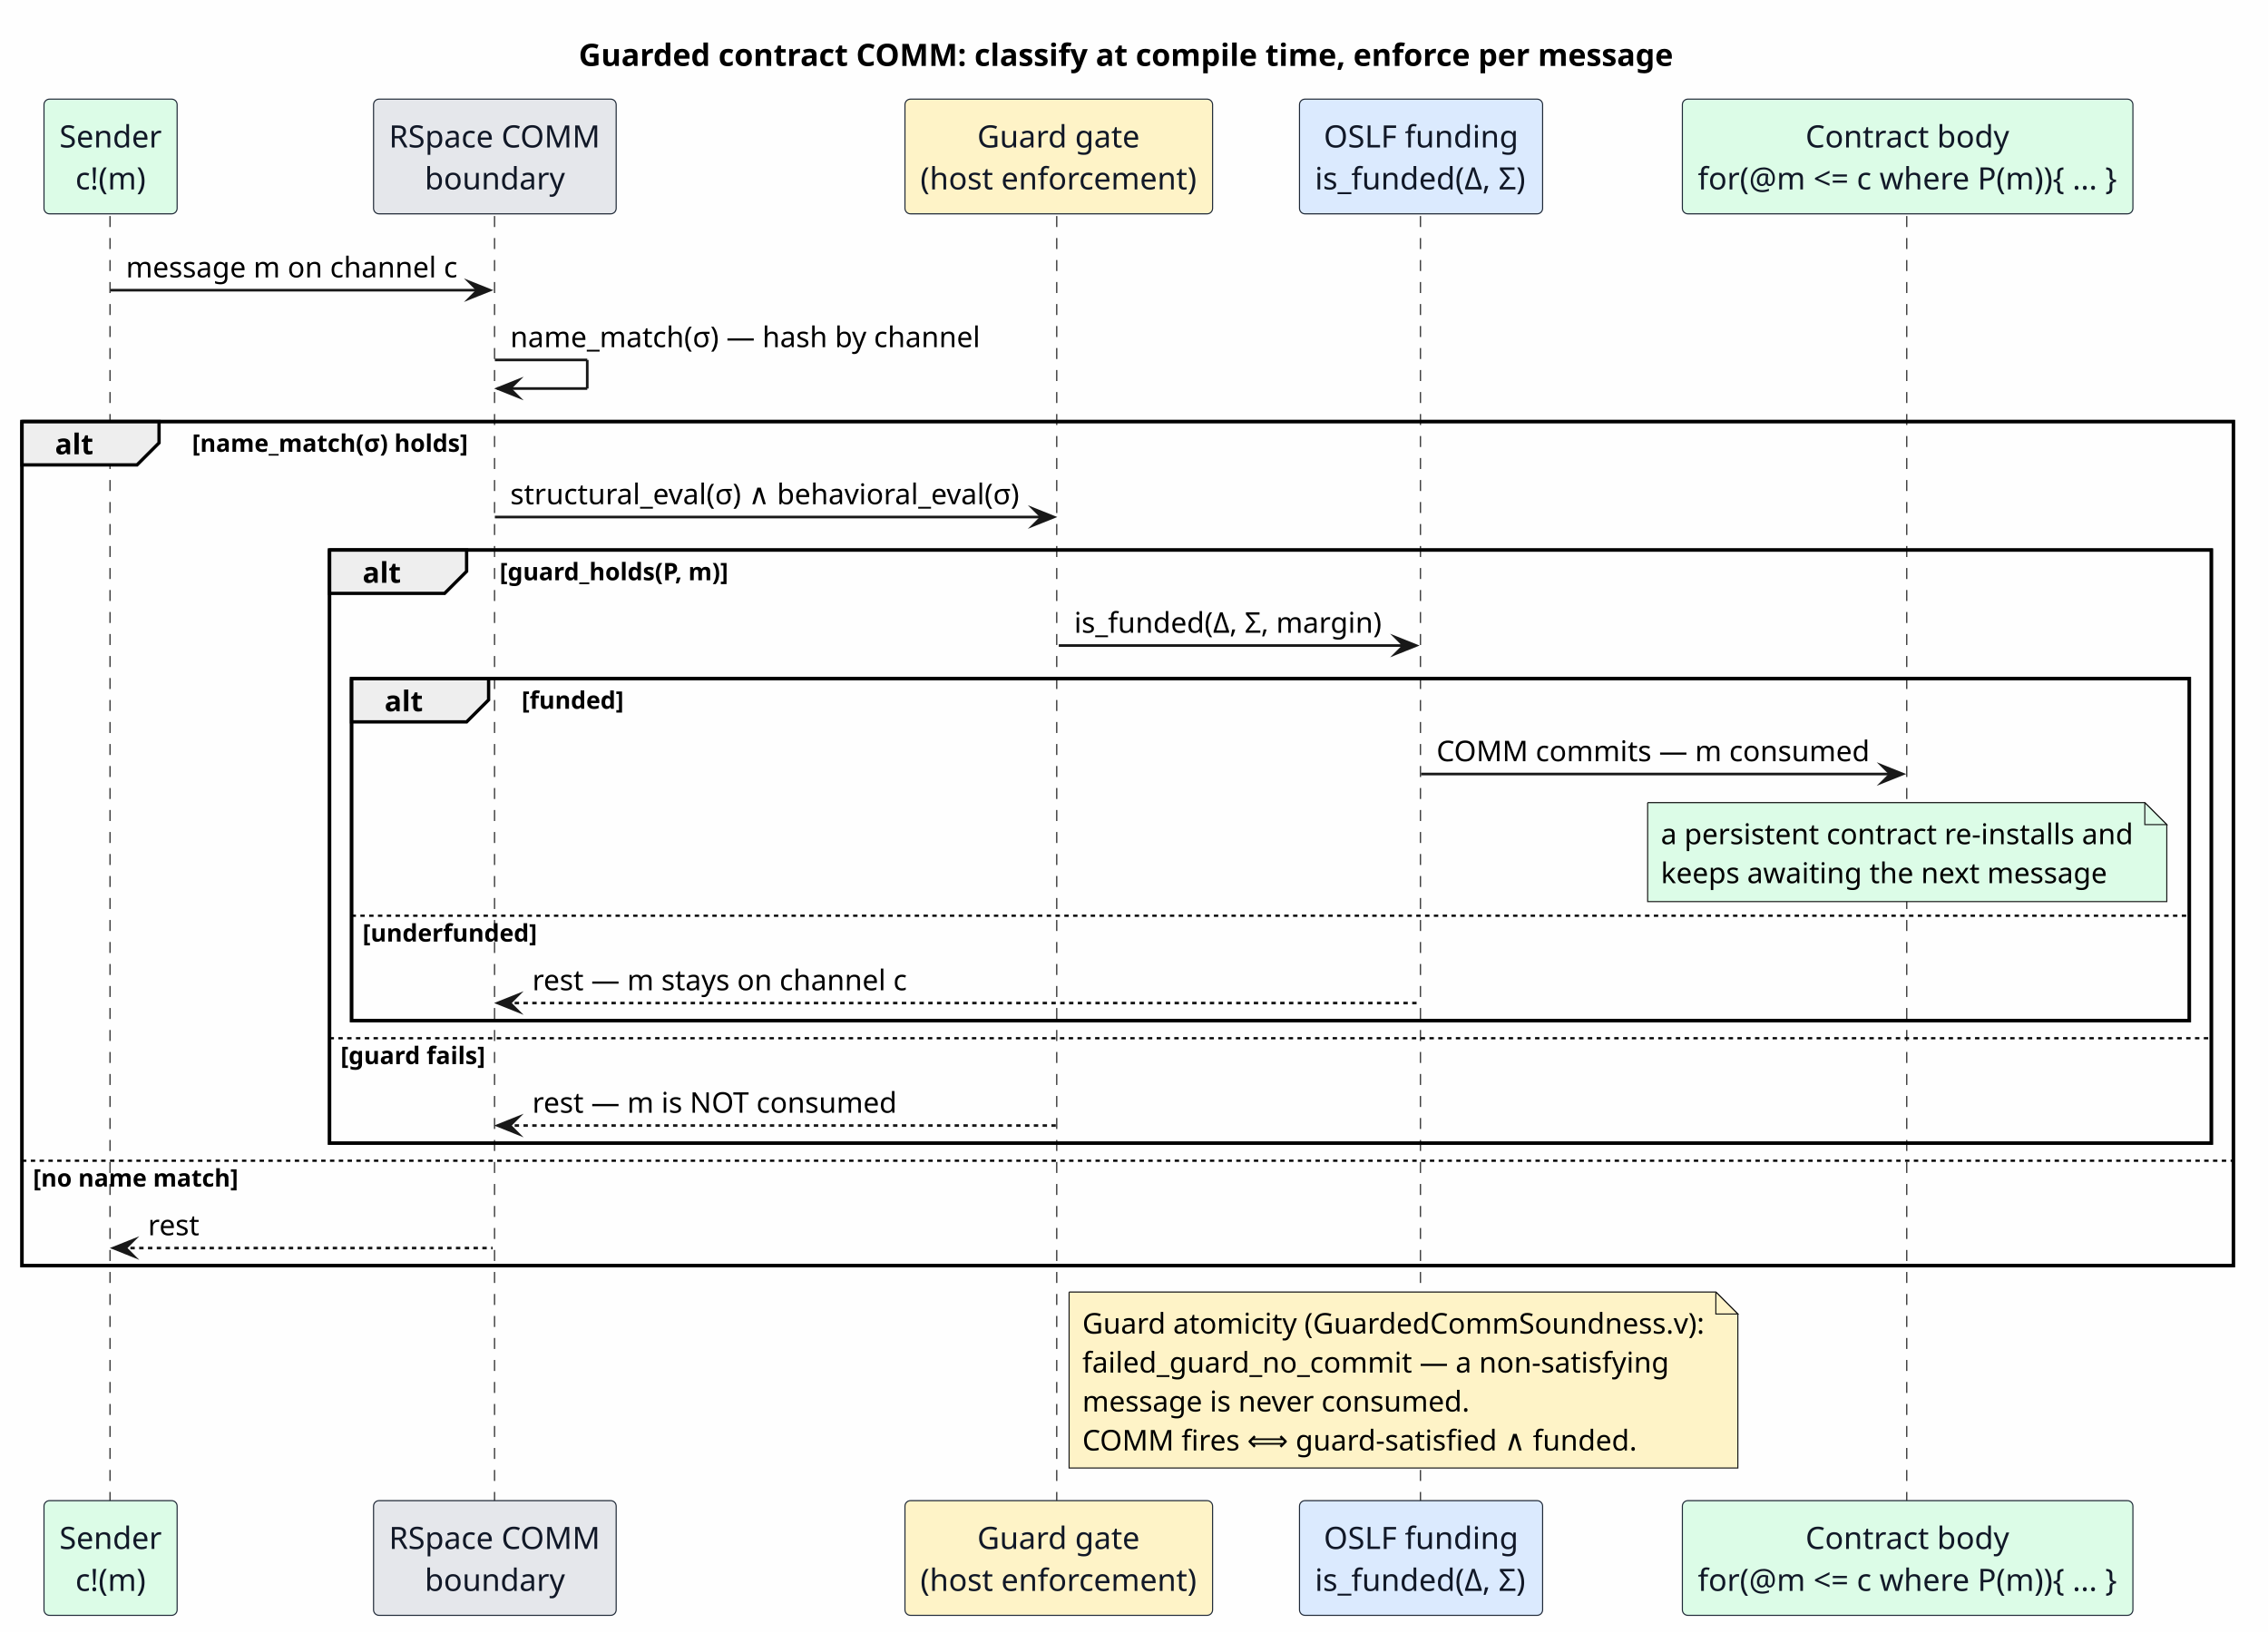
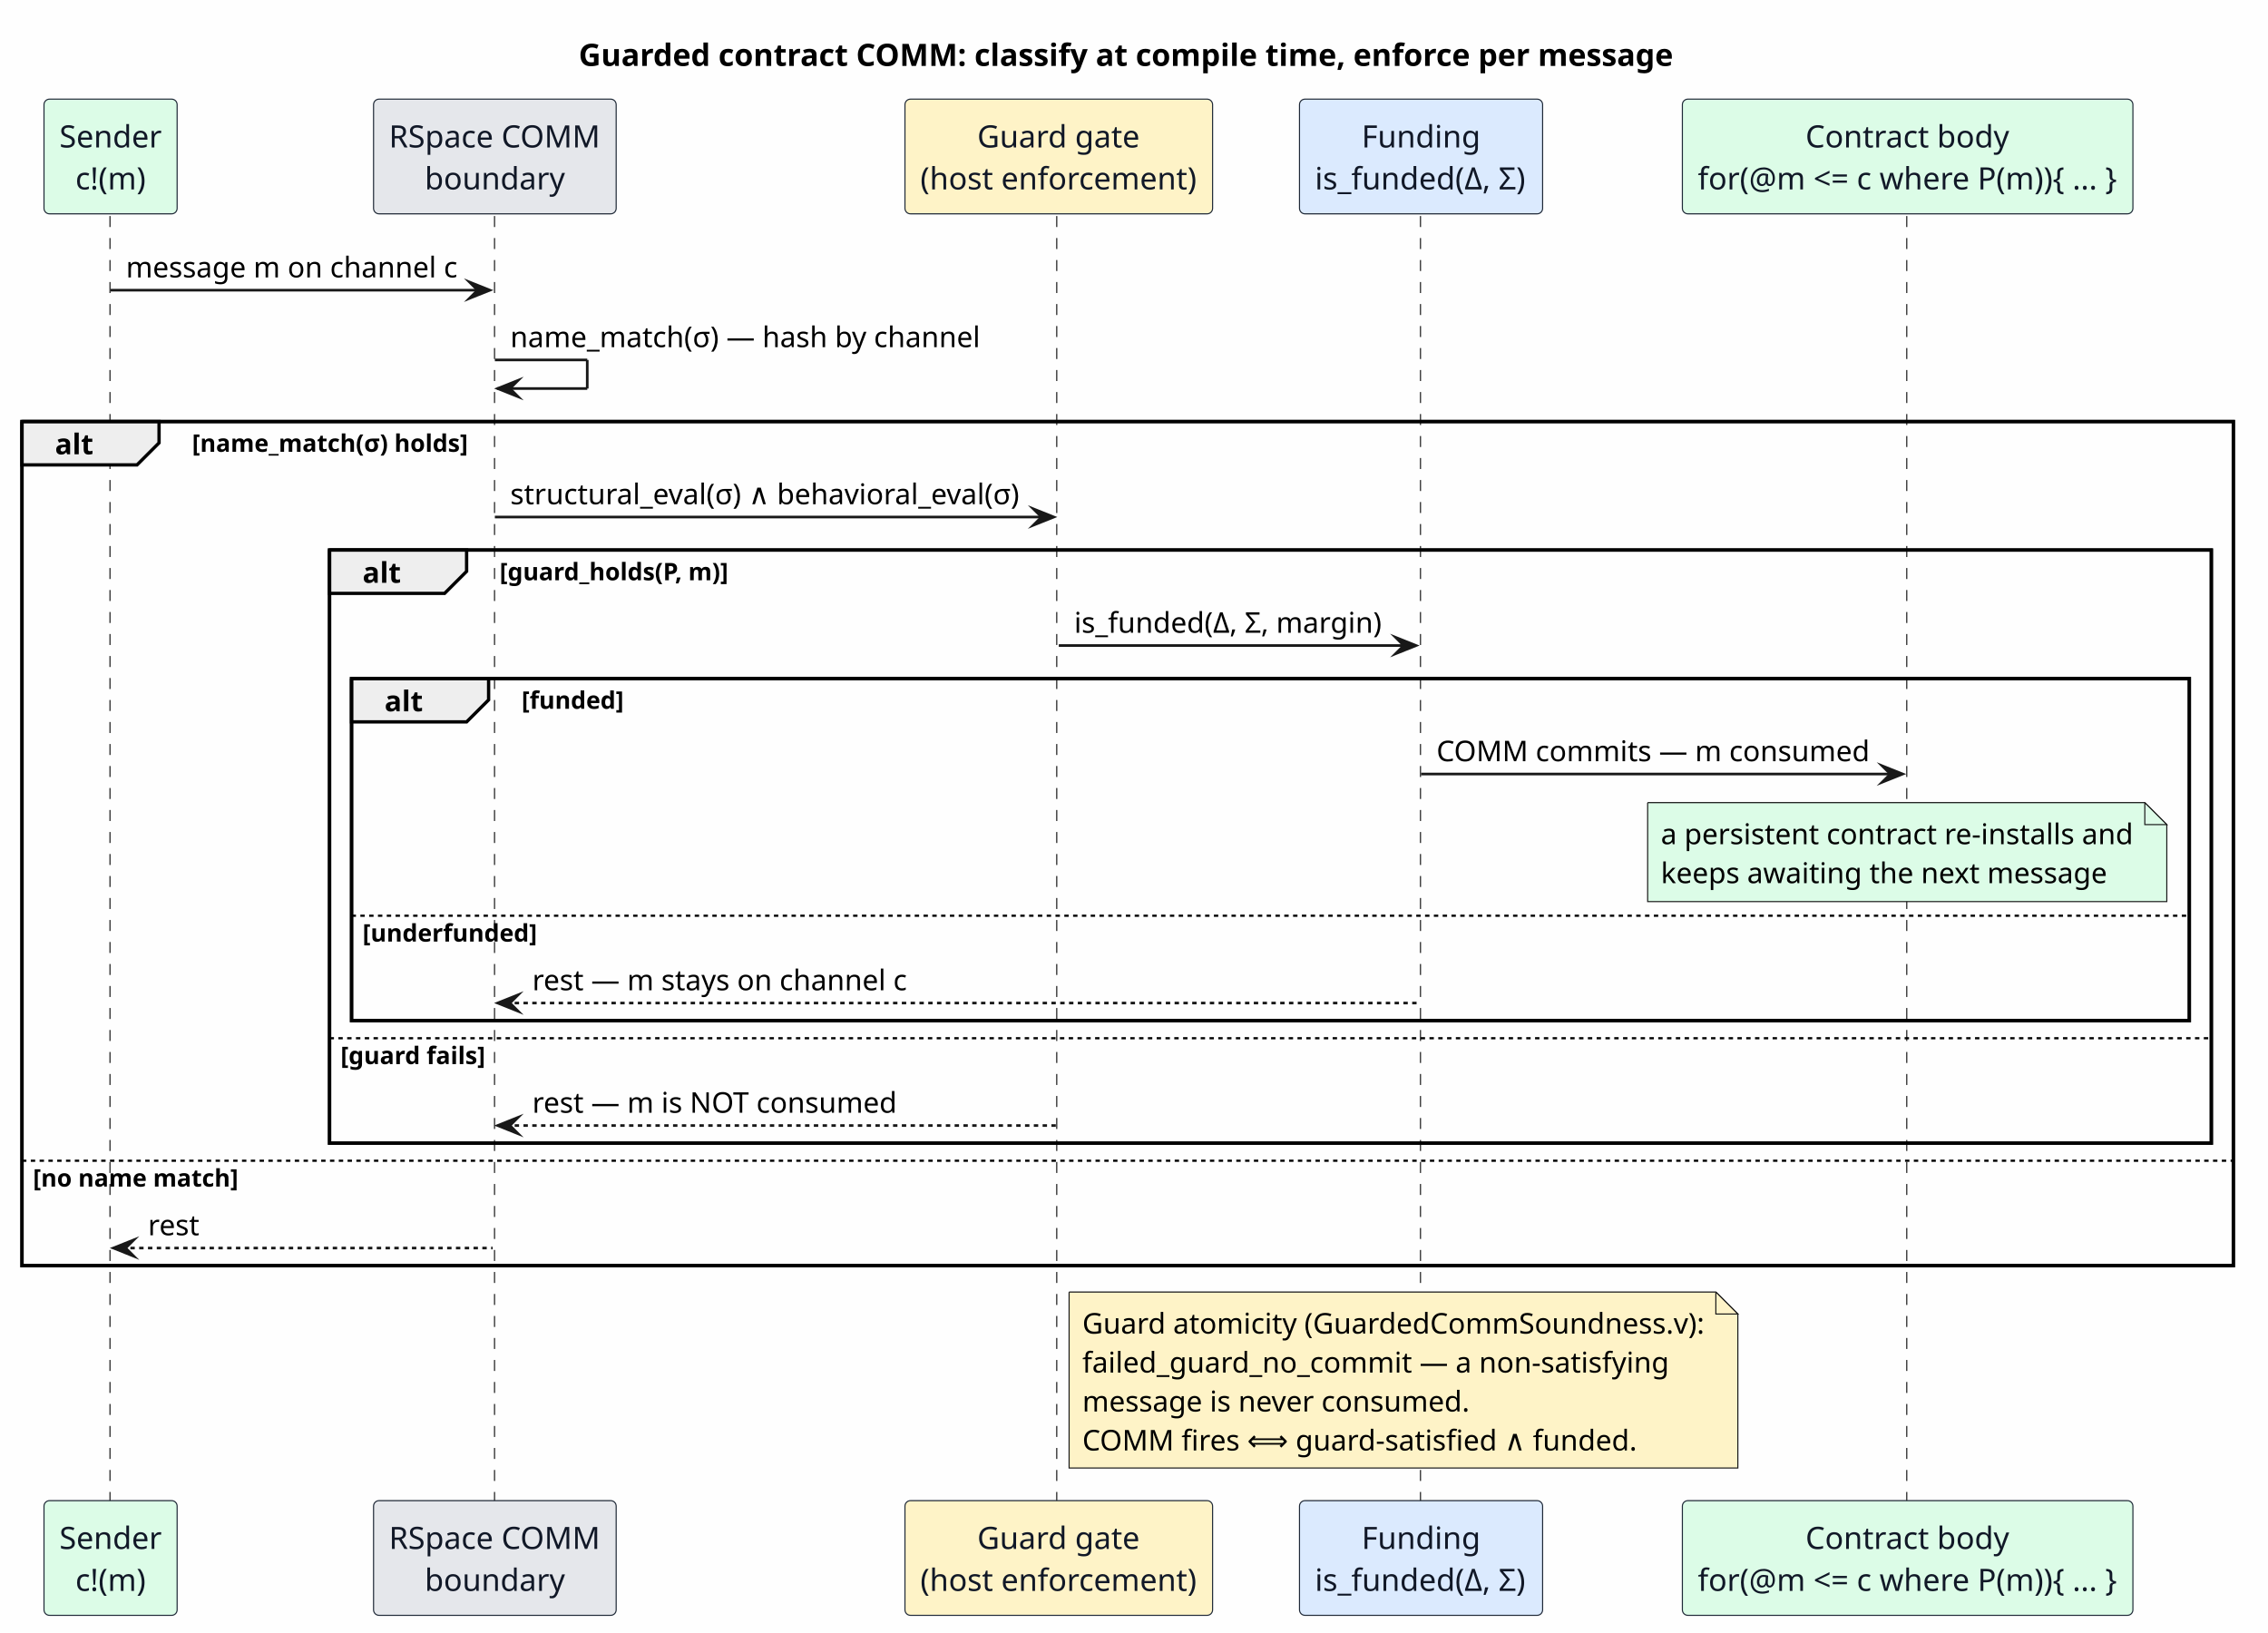
<svg xmlns="http://www.w3.org/2000/svg" contentStyleType="text/css" data-diagram-type="SEQUENCE" height="742px" preserveAspectRatio="none" style="width:1031px;height:742px;background:#FEFEFE;" version="1.1" viewBox="0 0 1031 742" width="1031px" zoomAndPan="magnify">
  <defs />
  <g>
    <rect fill="#FEFEFE" height="742" style="stroke:none;stroke-width:1;" width="1031" x="0" y="0" />
    <g class="title" data-source-line="1">
      <text fill="#000000" font-family="sans-serif" font-size="14" font-weight="700" lengthAdjust="spacing" textLength="498.118" x="263.062" y="29.966">Guarded contract COMM: classify at compile time, enforce per message</text>
    </g>
    <rect fill="none" height="383.712" style="stroke:#000000;stroke-width:1.5;" width="1005.241" x="10" y="191.616" />
    <rect fill="none" height="269.612" style="stroke:#000000;stroke-width:1.5;" width="855.43" x="149.811" y="250.028" />
    <rect fill="none" height="155.512" style="stroke:#000000;stroke-width:1.5;" width="835.43" x="159.811" y="308.44" />
    <g class="participant-lifeline" data-entity-uid="part1" data-qualified-name="S" data-source-line="9" id="part1-lifeline">
      <g>
        <rect fill="#000000" fill-opacity="0" height="584.948" width="8" x="46.261" y="98.204" />
        <line style="stroke:#181818;stroke-width:0.5;stroke-dasharray:5,5;" x1="50" x2="50" y1="98.204" y2="683.152" />
      </g>
    </g>
    <g class="participant-lifeline" data-entity-uid="part2" data-qualified-name="R" data-source-line="10" id="part2-lifeline">
      <g>
        <rect fill="#000000" fill-opacity="0" height="584.948" width="8" x="220.957" y="98.204" />
        <line style="stroke:#181818;stroke-width:0.5;stroke-dasharray:5,5;" x1="224.811" x2="224.811" y1="98.204" y2="683.152" />
      </g>
    </g>
    <g class="participant-lifeline" data-entity-uid="part3" data-qualified-name="G" data-source-line="11" id="part3-lifeline">
      <g>
        <rect fill="#000000" fill-opacity="0" height="584.948" width="8" x="477.305" y="98.204" />
        <line style="stroke:#181818;stroke-width:0.5;stroke-dasharray:5,5;" x1="480.383" x2="480.383" y1="98.204" y2="683.152" />
      </g>
    </g>
    <g class="participant-lifeline" data-entity-uid="part4" data-qualified-name="O" data-source-line="12" id="part4-lifeline">
      <g>
        <rect fill="#000000" fill-opacity="0" height="584.948" width="8" x="641.991" y="98.204" />
        <line style="stroke:#181818;stroke-width:0.5;stroke-dasharray:5,5;" x1="645.734" x2="645.734" y1="98.204" y2="683.152" />
      </g>
    </g>
    <g class="participant-lifeline" data-entity-uid="part5" data-qualified-name="C" data-source-line="13" id="part5-lifeline">
      <g>
        <rect fill="#000000" fill-opacity="0" height="584.948" width="8" x="863.189" y="98.204" />
        <line style="stroke:#181818;stroke-width:0.5;stroke-dasharray:5,5;" x1="866.786" x2="866.786" y1="98.204" y2="683.152" />
      </g>
    </g>
    <g class="participant participant-head" data-entity-uid="part1" data-qualified-name="S" data-source-line="9" id="part1-head">
      <rect fill="#DCFCE7" height="52.136" rx="2.5" ry="2.5" style="stroke:#1F2937;stroke-width:0.5;" width="60.522" x="20" y="45.068" />
      <text fill="#111827" font-family="sans-serif" font-size="14" lengthAdjust="spacing" textLength="46.522" x="27" y="67.034">Sender</text>
      <text fill="#111827" font-family="sans-serif" font-size="14" lengthAdjust="spacing" textLength="31.976" x="34.273" y="86.102">c!(m)</text>
    </g>
    <g class="participant participant-tail" data-entity-uid="part1" data-qualified-name="S" data-source-line="9" id="part1-tail">
      <rect fill="#DCFCE7" height="52.136" rx="2.5" ry="2.5" style="stroke:#1F2937;stroke-width:0.5;" width="60.522" x="20" y="682.152" />
      <text fill="#111827" font-family="sans-serif" font-size="14" lengthAdjust="spacing" textLength="46.522" x="27" y="704.118">Sender</text>
      <text fill="#111827" font-family="sans-serif" font-size="14" lengthAdjust="spacing" textLength="31.976" x="34.273" y="723.186">c!(m)</text>
    </g>
    <g class="participant participant-head" data-entity-uid="part2" data-qualified-name="R" data-source-line="10" id="part2-head">
      <rect fill="#E5E7EB" height="52.136" rx="2.5" ry="2.5" style="stroke:#1F2937;stroke-width:0.5;" width="110.292" x="169.811" y="45.068" />
      <text fill="#111827" font-family="sans-serif" font-size="14" lengthAdjust="spacing" textLength="96.292" x="176.811" y="67.034">RSpace COMM</text>
      <text fill="#111827" font-family="sans-serif" font-size="14" lengthAdjust="spacing" textLength="63.77" x="193.072" y="86.102">boundary</text>
    </g>
    <g class="participant participant-tail" data-entity-uid="part2" data-qualified-name="R" data-source-line="10" id="part2-tail">
      <rect fill="#E5E7EB" height="52.136" rx="2.5" ry="2.5" style="stroke:#1F2937;stroke-width:0.5;" width="110.292" x="169.811" y="682.152" />
      <text fill="#111827" font-family="sans-serif" font-size="14" lengthAdjust="spacing" textLength="96.292" x="176.811" y="704.118">RSpace COMM</text>
      <text fill="#111827" font-family="sans-serif" font-size="14" lengthAdjust="spacing" textLength="63.77" x="193.072" y="723.186">boundary</text>
    </g>
    <g class="participant participant-head" data-entity-uid="part3" data-qualified-name="G" data-source-line="11" id="part3-head">
      <rect fill="#FEF3C7" height="52.136" rx="2.5" ry="2.5" style="stroke:#1F2937;stroke-width:0.5;" width="139.845" x="411.383" y="45.068" />
      <text fill="#111827" font-family="sans-serif" font-size="14" lengthAdjust="spacing" textLength="74.144" x="444.233" y="67.034">Guard gate</text>
      <text fill="#111827" font-family="sans-serif" font-size="14" lengthAdjust="spacing" textLength="125.846" x="418.383" y="86.102">(host enforcement)</text>
    </g>
    <g class="participant participant-tail" data-entity-uid="part3" data-qualified-name="G" data-source-line="11" id="part3-tail">
      <rect fill="#FEF3C7" height="52.136" rx="2.5" ry="2.5" style="stroke:#1F2937;stroke-width:0.5;" width="139.845" x="411.383" y="682.152" />
      <text fill="#111827" font-family="sans-serif" font-size="14" lengthAdjust="spacing" textLength="74.144" x="444.233" y="704.118">Guard gate</text>
      <text fill="#111827" font-family="sans-serif" font-size="14" lengthAdjust="spacing" textLength="125.846" x="418.383" y="723.186">(host enforcement)</text>
    </g>
    <g class="participant participant-head" data-entity-uid="part4" data-qualified-name="O" data-source-line="12" id="part4-head">
      <rect fill="#DBEAFE" height="52.136" rx="2.5" ry="2.5" style="stroke:#1F2937;stroke-width:0.5;" width="110.516" x="590.734" y="45.068" />
-       <text fill="#111827" font-family="sans-serif" font-size="14" lengthAdjust="spacing" textLength="88.466" x="601.759" y="67.034">OSLF funding</text>
+       <text fill="#111827" font-family="sans-serif" font-size="14" lengthAdjust="spacing" textLength="54.054" x="618.965" y="67.034">Funding</text>
      <text fill="#111827" font-family="sans-serif" font-size="14" lengthAdjust="spacing" textLength="96.516" x="597.734" y="86.102">is_funded(Δ, Σ)</text>
    </g>
    <g class="participant participant-tail" data-entity-uid="part4" data-qualified-name="O" data-source-line="12" id="part4-tail">
      <rect fill="#DBEAFE" height="52.136" rx="2.5" ry="2.5" style="stroke:#1F2937;stroke-width:0.5;" width="110.516" x="590.734" y="682.152" />
-       <text fill="#111827" font-family="sans-serif" font-size="14" lengthAdjust="spacing" textLength="88.466" x="601.759" y="704.118">OSLF funding</text>
+       <text fill="#111827" font-family="sans-serif" font-size="14" lengthAdjust="spacing" textLength="54.054" x="618.965" y="704.118">Funding</text>
      <text fill="#111827" font-family="sans-serif" font-size="14" lengthAdjust="spacing" textLength="96.516" x="597.734" y="723.186">is_funded(Δ, Σ)</text>
    </g>
    <g class="participant participant-head" data-entity-uid="part5" data-qualified-name="C" data-source-line="13" id="part5-head">
      <rect fill="#DCFCE7" height="52.136" rx="2.5" ry="2.5" style="stroke:#1F2937;stroke-width:0.5;" width="204.805" x="764.786" y="45.068" />
      <text fill="#111827" font-family="sans-serif" font-size="14" lengthAdjust="spacing" textLength="92.904" x="820.737" y="67.034">Contract body</text>
      <text fill="#111827" font-family="sans-serif" font-size="14" lengthAdjust="spacing" textLength="190.805" x="771.786" y="86.102">for(@m &lt;= c where P(m)){ ... }</text>
    </g>
    <g class="participant participant-tail" data-entity-uid="part5" data-qualified-name="C" data-source-line="13" id="part5-tail">
      <rect fill="#DCFCE7" height="52.136" rx="2.5" ry="2.5" style="stroke:#1F2937;stroke-width:0.5;" width="204.805" x="764.786" y="682.152" />
      <text fill="#111827" font-family="sans-serif" font-size="14" lengthAdjust="spacing" textLength="92.904" x="820.737" y="704.118">Contract body</text>
      <text fill="#111827" font-family="sans-serif" font-size="14" lengthAdjust="spacing" textLength="190.805" x="771.786" y="723.186">for(@m &lt;= c where P(m)){ ... }</text>
    </g>
    <g class="message" data-entity-1="part1" data-entity-2="part2" data-source-line="15" id="msg1">
      <polygon fill="#181818" points="212.957,127.91,222.957,131.91,212.957,135.91,216.957,131.91" style="stroke:#181818;stroke-width:1;stroke-linejoin:miter;stroke-miterlimit:10;" />
      <line style="stroke:#181818;stroke-width:1.2;" x1="50.261" x2="218.957" y1="131.91" y2="131.91" />
      <text fill="#000000" font-family="sans-serif" font-size="13" lengthAdjust="spacing" textLength="150.696" x="57.261" y="126.101">message m on channel c</text>
    </g>
    <g class="message" data-entity-1="part2" data-entity-2="part2" data-source-line="16" id="msg2">
      <line style="stroke:#181818;stroke-width:1.2;" x1="224.957" x2="266.957" y1="163.616" y2="163.616" />
      <line style="stroke:#181818;stroke-width:1.2;" x1="266.957" x2="266.957" y1="163.616" y2="176.616" />
      <line style="stroke:#181818;stroke-width:1.2;" x1="225.957" x2="266.957" y1="176.616" y2="176.616" />
      <polygon fill="#181818" points="235.957,172.616,225.957,176.616,235.957,180.616,231.957,176.616" style="stroke:#181818;stroke-width:1;stroke-linejoin:miter;stroke-miterlimit:10;" />
      <text fill="#000000" font-family="sans-serif" font-size="13" lengthAdjust="spacing" textLength="220.597" x="231.957" y="157.807">name_match(σ)  —  hash by channel</text>
    </g>
    <path d="M10,191.616 L72.303,191.616 L72.303,201.322 L62.303,211.322 L10,211.322 L10,191.616" fill="#EEEEEE" style="stroke:#000000;stroke-width:1.5;" />
    <rect fill="none" height="383.712" style="stroke:#000000;stroke-width:1.5;" width="1005.241" x="10" y="191.616" />
    <text fill="#000000" font-family="sans-serif" font-size="13" font-weight="700" lengthAdjust="spacing" textLength="17.303" x="25" y="206.513">alt</text>
    <text fill="#000000" font-family="sans-serif" font-size="11" font-weight="700" lengthAdjust="spacing" textLength="125.047" x="87.303" y="205.375">[name_match(σ) holds]</text>
    <g class="message" data-entity-1="part2" data-entity-2="part3" data-source-line="18" id="msg3">
      <polygon fill="#181818" points="469.305,231.028,479.305,235.028,469.305,239.028,473.305,235.028" style="stroke:#181818;stroke-width:1;stroke-linejoin:miter;stroke-miterlimit:10;" />
      <line style="stroke:#181818;stroke-width:1.2;" x1="224.957" x2="475.305" y1="235.028" y2="235.028" />
      <text fill="#000000" font-family="sans-serif" font-size="13" lengthAdjust="spacing" textLength="232.348" x="231.957" y="229.219">structural_eval(σ) ∧ behavioral_eval(σ)</text>
    </g>
    <path d="M149.811,250.028 L212.114,250.028 L212.114,259.734 L202.114,269.734 L149.811,269.734 L149.811,250.028" fill="#EEEEEE" style="stroke:#000000;stroke-width:1.5;" />
    <rect fill="none" height="269.612" style="stroke:#000000;stroke-width:1.5;" width="855.43" x="149.811" y="250.028" />
    <text fill="#000000" font-family="sans-serif" font-size="13" font-weight="700" lengthAdjust="spacing" textLength="17.303" x="164.811" y="264.925">alt</text>
    <text fill="#000000" font-family="sans-serif" font-size="11" font-weight="700" lengthAdjust="spacing" textLength="105.148" x="227.114" y="263.787">[guard_holds(P, m)]</text>
    <g class="message" data-entity-1="part3" data-entity-2="part4" data-source-line="20" id="msg4">
      <polygon fill="#181818" points="633.991,289.44,643.991,293.44,633.991,297.44,637.991,293.44" style="stroke:#181818;stroke-width:1;stroke-linejoin:miter;stroke-miterlimit:10;" />
      <line style="stroke:#181818;stroke-width:1.2;" x1="481.305" x2="639.991" y1="293.44" y2="293.44" />
      <text fill="#000000" font-family="sans-serif" font-size="13" lengthAdjust="spacing" textLength="140.686" x="488.305" y="287.631">is_funded(Δ, Σ, margin)</text>
    </g>
    <path d="M159.811,308.44 L222.114,308.44 L222.114,318.146 L212.114,328.146 L159.811,328.146 L159.811,308.44" fill="#EEEEEE" style="stroke:#000000;stroke-width:1.5;" />
    <rect fill="none" height="155.512" style="stroke:#000000;stroke-width:1.5;" width="835.43" x="159.811" y="308.44" />
    <text fill="#000000" font-family="sans-serif" font-size="13" font-weight="700" lengthAdjust="spacing" textLength="17.303" x="174.811" y="323.337">alt</text>
    <text fill="#000000" font-family="sans-serif" font-size="11" font-weight="700" lengthAdjust="spacing" textLength="46.31" x="237.114" y="322.199">[funded]</text>
    <g class="message" data-entity-1="part4" data-entity-2="part5" data-source-line="22" id="msg5">
      <polygon fill="#181818" points="855.189,347.852,865.189,351.852,855.189,355.852,859.189,351.852" style="stroke:#181818;stroke-width:1;stroke-linejoin:miter;stroke-miterlimit:10;" />
      <line style="stroke:#181818;stroke-width:1.2;" x1="645.991" x2="861.189" y1="351.852" y2="351.852" />
      <text fill="#000000" font-family="sans-serif" font-size="13" lengthAdjust="spacing" textLength="197.197" x="652.991" y="346.043">COMM commits — m consumed</text>
    </g>
    <path d="M749,364.852 L749,409.852 L985,409.852 L985,374.852 L975,364.852 L749,364.852" fill="#DCFCE7" style="stroke:#181818;stroke-width:0.5;" />
    <path d="M975,364.852 L975,374.852 L985,374.852 L975,364.852" fill="#DCFCE7" style="stroke:#181818;stroke-width:0.5;" />
    <text fill="#000000" font-family="sans-serif" font-size="13" lengthAdjust="spacing" textLength="215.241" x="755" y="383.749">a persistent contract re-installs and</text>
    <text fill="#000000" font-family="sans-serif" font-size="13" lengthAdjust="spacing" textLength="203.138" x="755" y="401.455">keeps awaiting the next message</text>
    <line style="stroke:#000000;stroke-width:1;stroke-dasharray:2,2;" x1="159.811" x2="995.241" y1="416.264" y2="416.264" />
    <text fill="#000000" font-family="sans-serif" font-size="11" font-weight="700" lengthAdjust="spacing" textLength="79.045" x="164.811" y="428.023">[underfunded]</text>
    <g class="message" data-entity-1="part4" data-entity-2="part2" data-source-line="28" id="msg6">
      <polygon fill="#181818" points="235.957,451.952,225.957,455.952,235.957,459.952,231.957,455.952" style="stroke:#181818;stroke-width:1;stroke-linejoin:miter;stroke-miterlimit:10;" />
      <line style="stroke:#181818;stroke-width:1.2;stroke-dasharray:2,2;" x1="229.957" x2="644.991" y1="455.952" y2="455.952" />
      <text fill="#000000" font-family="sans-serif" font-size="13" lengthAdjust="spacing" textLength="170.586" x="241.957" y="450.143">rest — m stays on channel c</text>
    </g>
    <line style="stroke:#000000;stroke-width:1;stroke-dasharray:2,2;" x1="149.811" x2="1005.241" y1="471.952" y2="471.952" />
    <text fill="#000000" font-family="sans-serif" font-size="11" font-weight="700" lengthAdjust="spacing" textLength="65.636" x="154.811" y="483.711">[guard fails]</text>
    <g class="message" data-entity-1="part3" data-entity-2="part2" data-source-line="31" id="msg7">
      <polygon fill="#181818" points="235.957,507.64,225.957,511.64,235.957,515.64,231.957,511.64" style="stroke:#181818;stroke-width:1;stroke-linejoin:miter;stroke-miterlimit:10;" />
      <line style="stroke:#181818;stroke-width:1.2;stroke-dasharray:2,2;" x1="229.957" x2="480.305" y1="511.64" y2="511.64" />
      <text fill="#000000" font-family="sans-serif" font-size="13" lengthAdjust="spacing" textLength="166.4" x="241.957" y="505.831">rest — m is NOT consumed</text>
    </g>
    <line style="stroke:#000000;stroke-width:1;stroke-dasharray:2,2;" x1="10" x2="1015.241" y1="527.64" y2="527.64" />
    <text fill="#000000" font-family="sans-serif" font-size="11" font-weight="700" lengthAdjust="spacing" textLength="92.971" x="15" y="539.399">[no name match]</text>
    <g class="message" data-entity-1="part2" data-entity-2="part1" data-source-line="34" id="msg8">
      <polygon fill="#181818" points="61.261,563.328,51.261,567.328,61.261,571.328,57.261,567.328" style="stroke:#181818;stroke-width:1;stroke-linejoin:miter;stroke-miterlimit:10;" />
      <line style="stroke:#181818;stroke-width:1.2;stroke-dasharray:2,2;" x1="55.261" x2="223.957" y1="567.328" y2="567.328" />
      <text fill="#000000" font-family="sans-serif" font-size="13" lengthAdjust="spacing" textLength="23.621" x="67.261" y="561.519">rest</text>
    </g>
    <path d="M486,587.328 L486,667.328 L790,667.328 L790,597.328 L780,587.328 L486,587.328" fill="#FEF3C7" style="stroke:#181818;stroke-width:0.5;" />
    <path d="M780,587.328 L780,597.328 L790,597.328 L780,587.328" fill="#FEF3C7" style="stroke:#181818;stroke-width:0.5;" />
    <text fill="#000000" font-family="sans-serif" font-size="13" lengthAdjust="spacing" textLength="283.322" x="492" y="606.225">Guard atomicity (GuardedCommSoundness.v):</text>
    <text fill="#000000" font-family="sans-serif" font-size="13" lengthAdjust="spacing" textLength="266.994" x="492" y="623.931">failed_guard_no_commit — a non-satisfying</text>
    <text fill="#000000" font-family="sans-serif" font-size="13" lengthAdjust="spacing" textLength="176.319" x="492" y="641.637">message is never consumed.</text>
    <text fill="#000000" font-family="sans-serif" font-size="13" lengthAdjust="spacing" textLength="252.922" x="492" y="659.343">COMM fires ⟺ guard-satisfied ∧ funded.</text>
  </g>
</svg>
